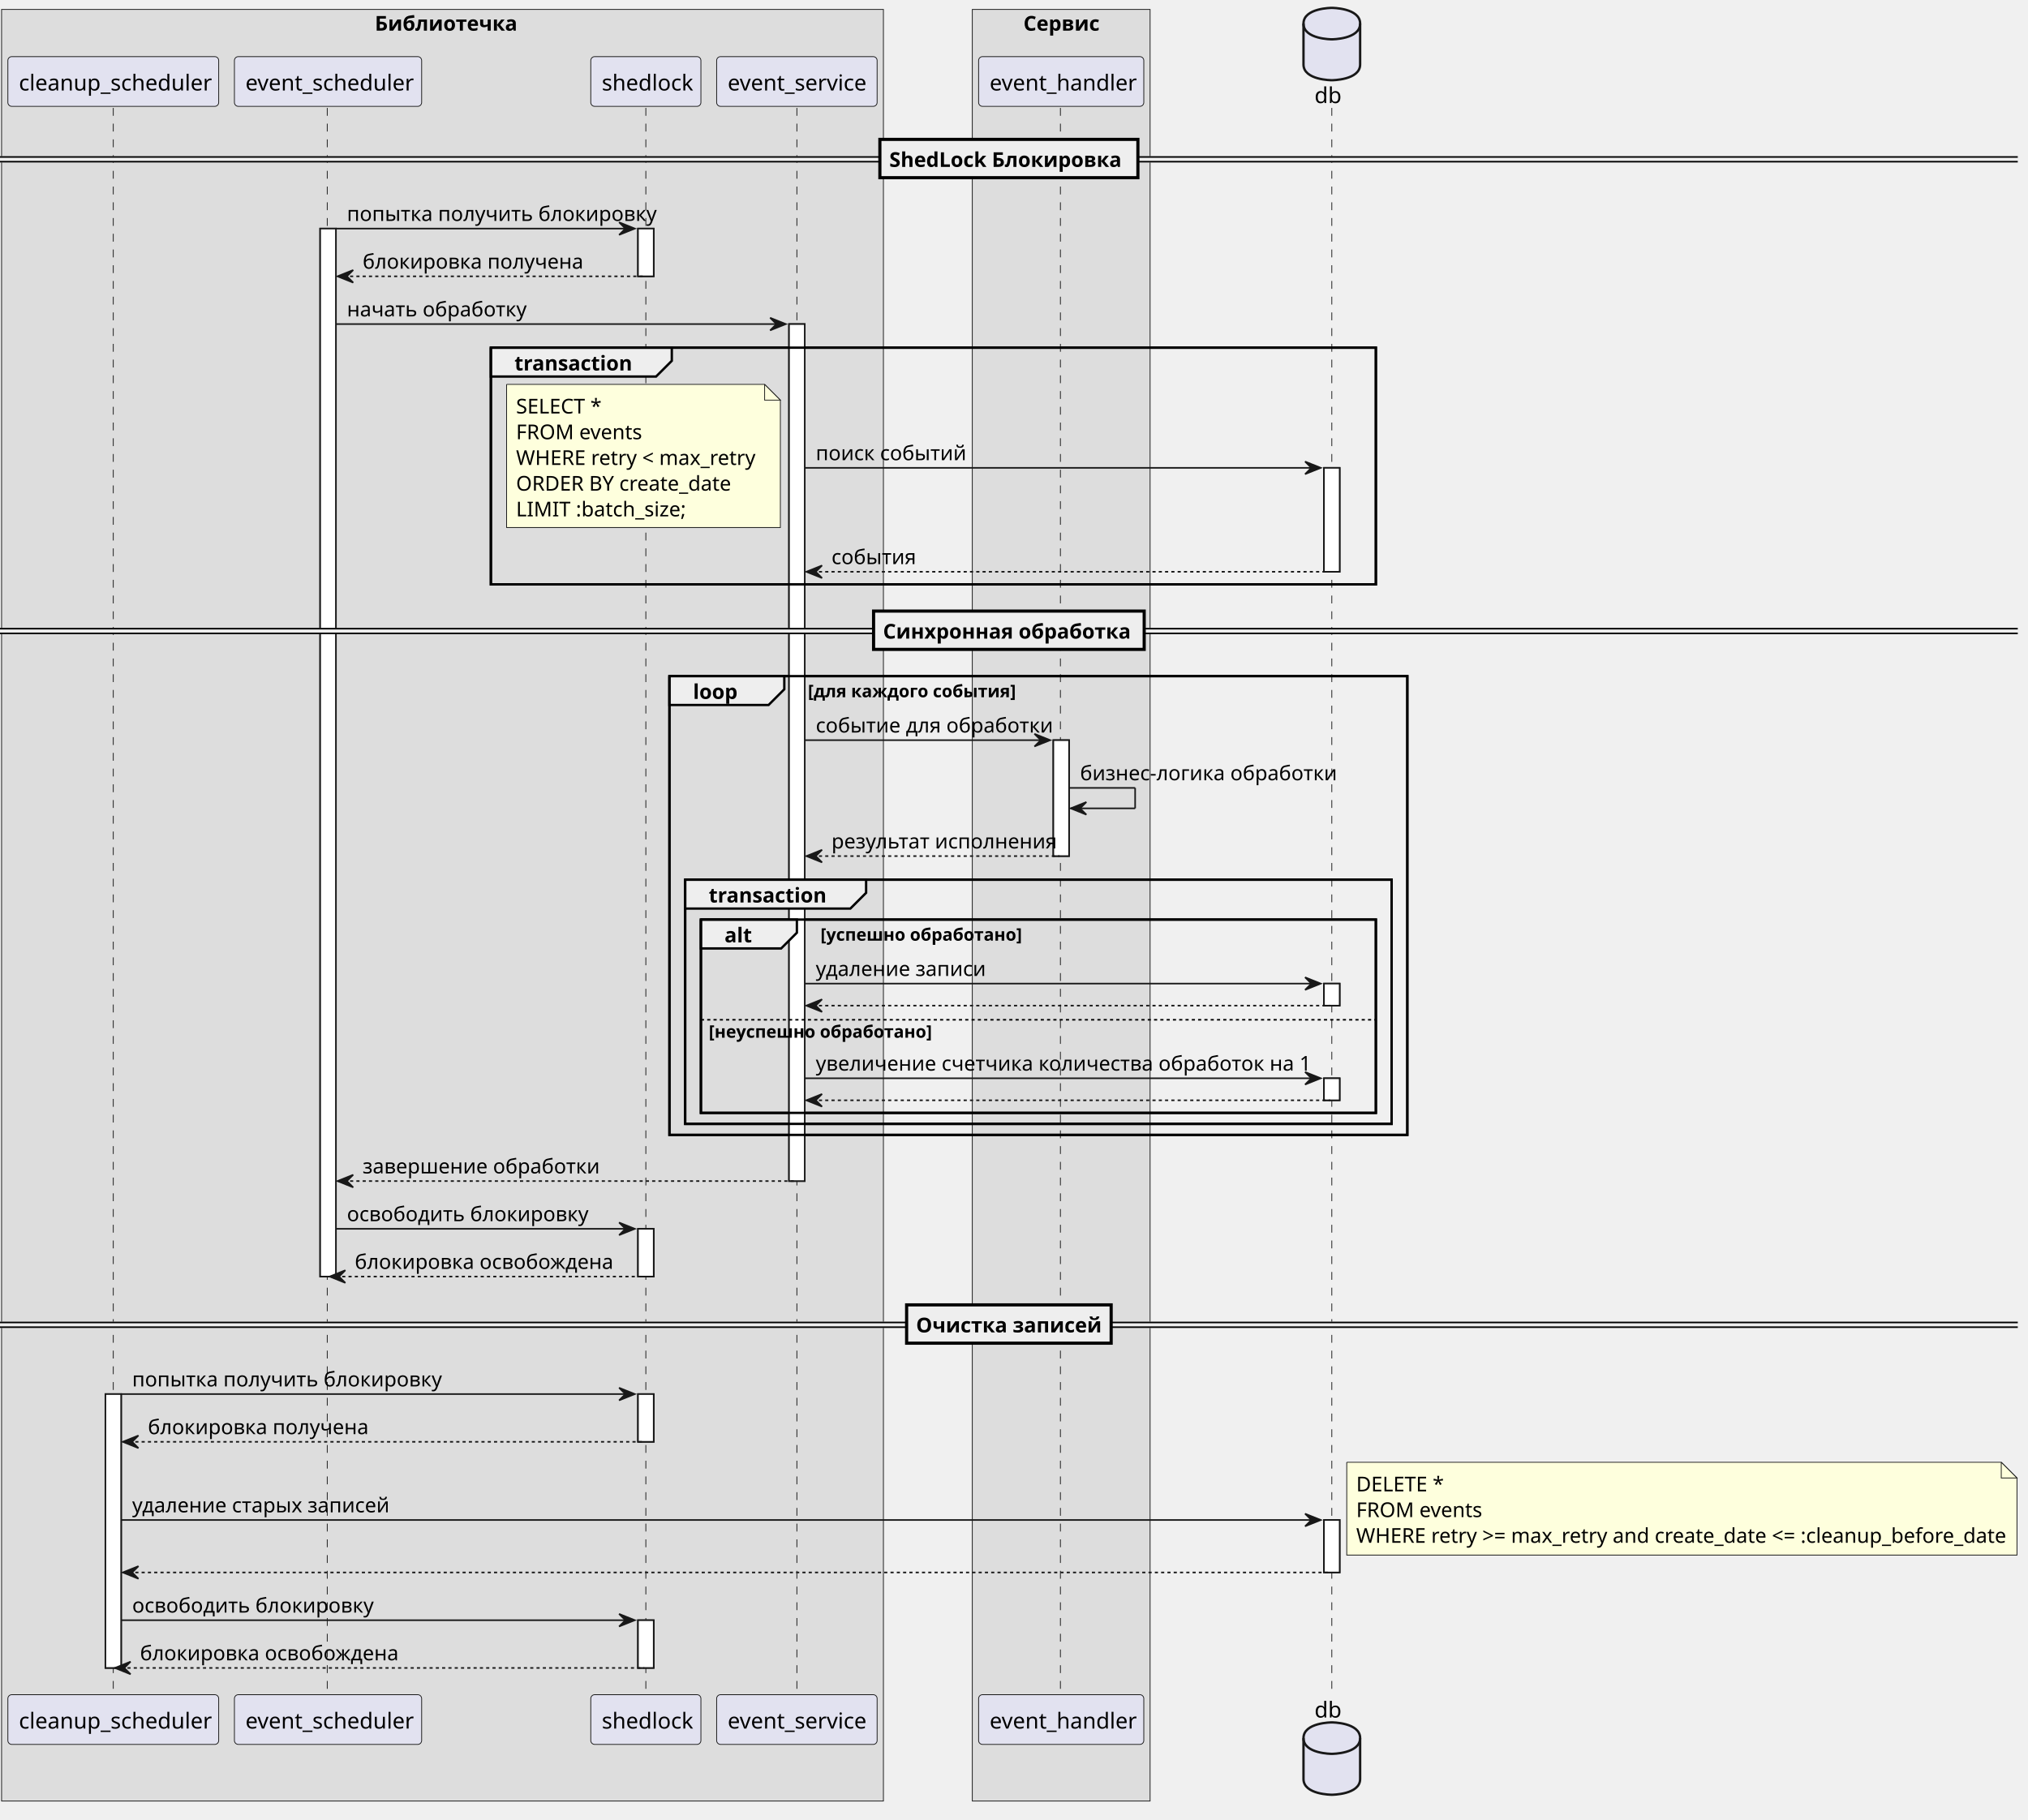
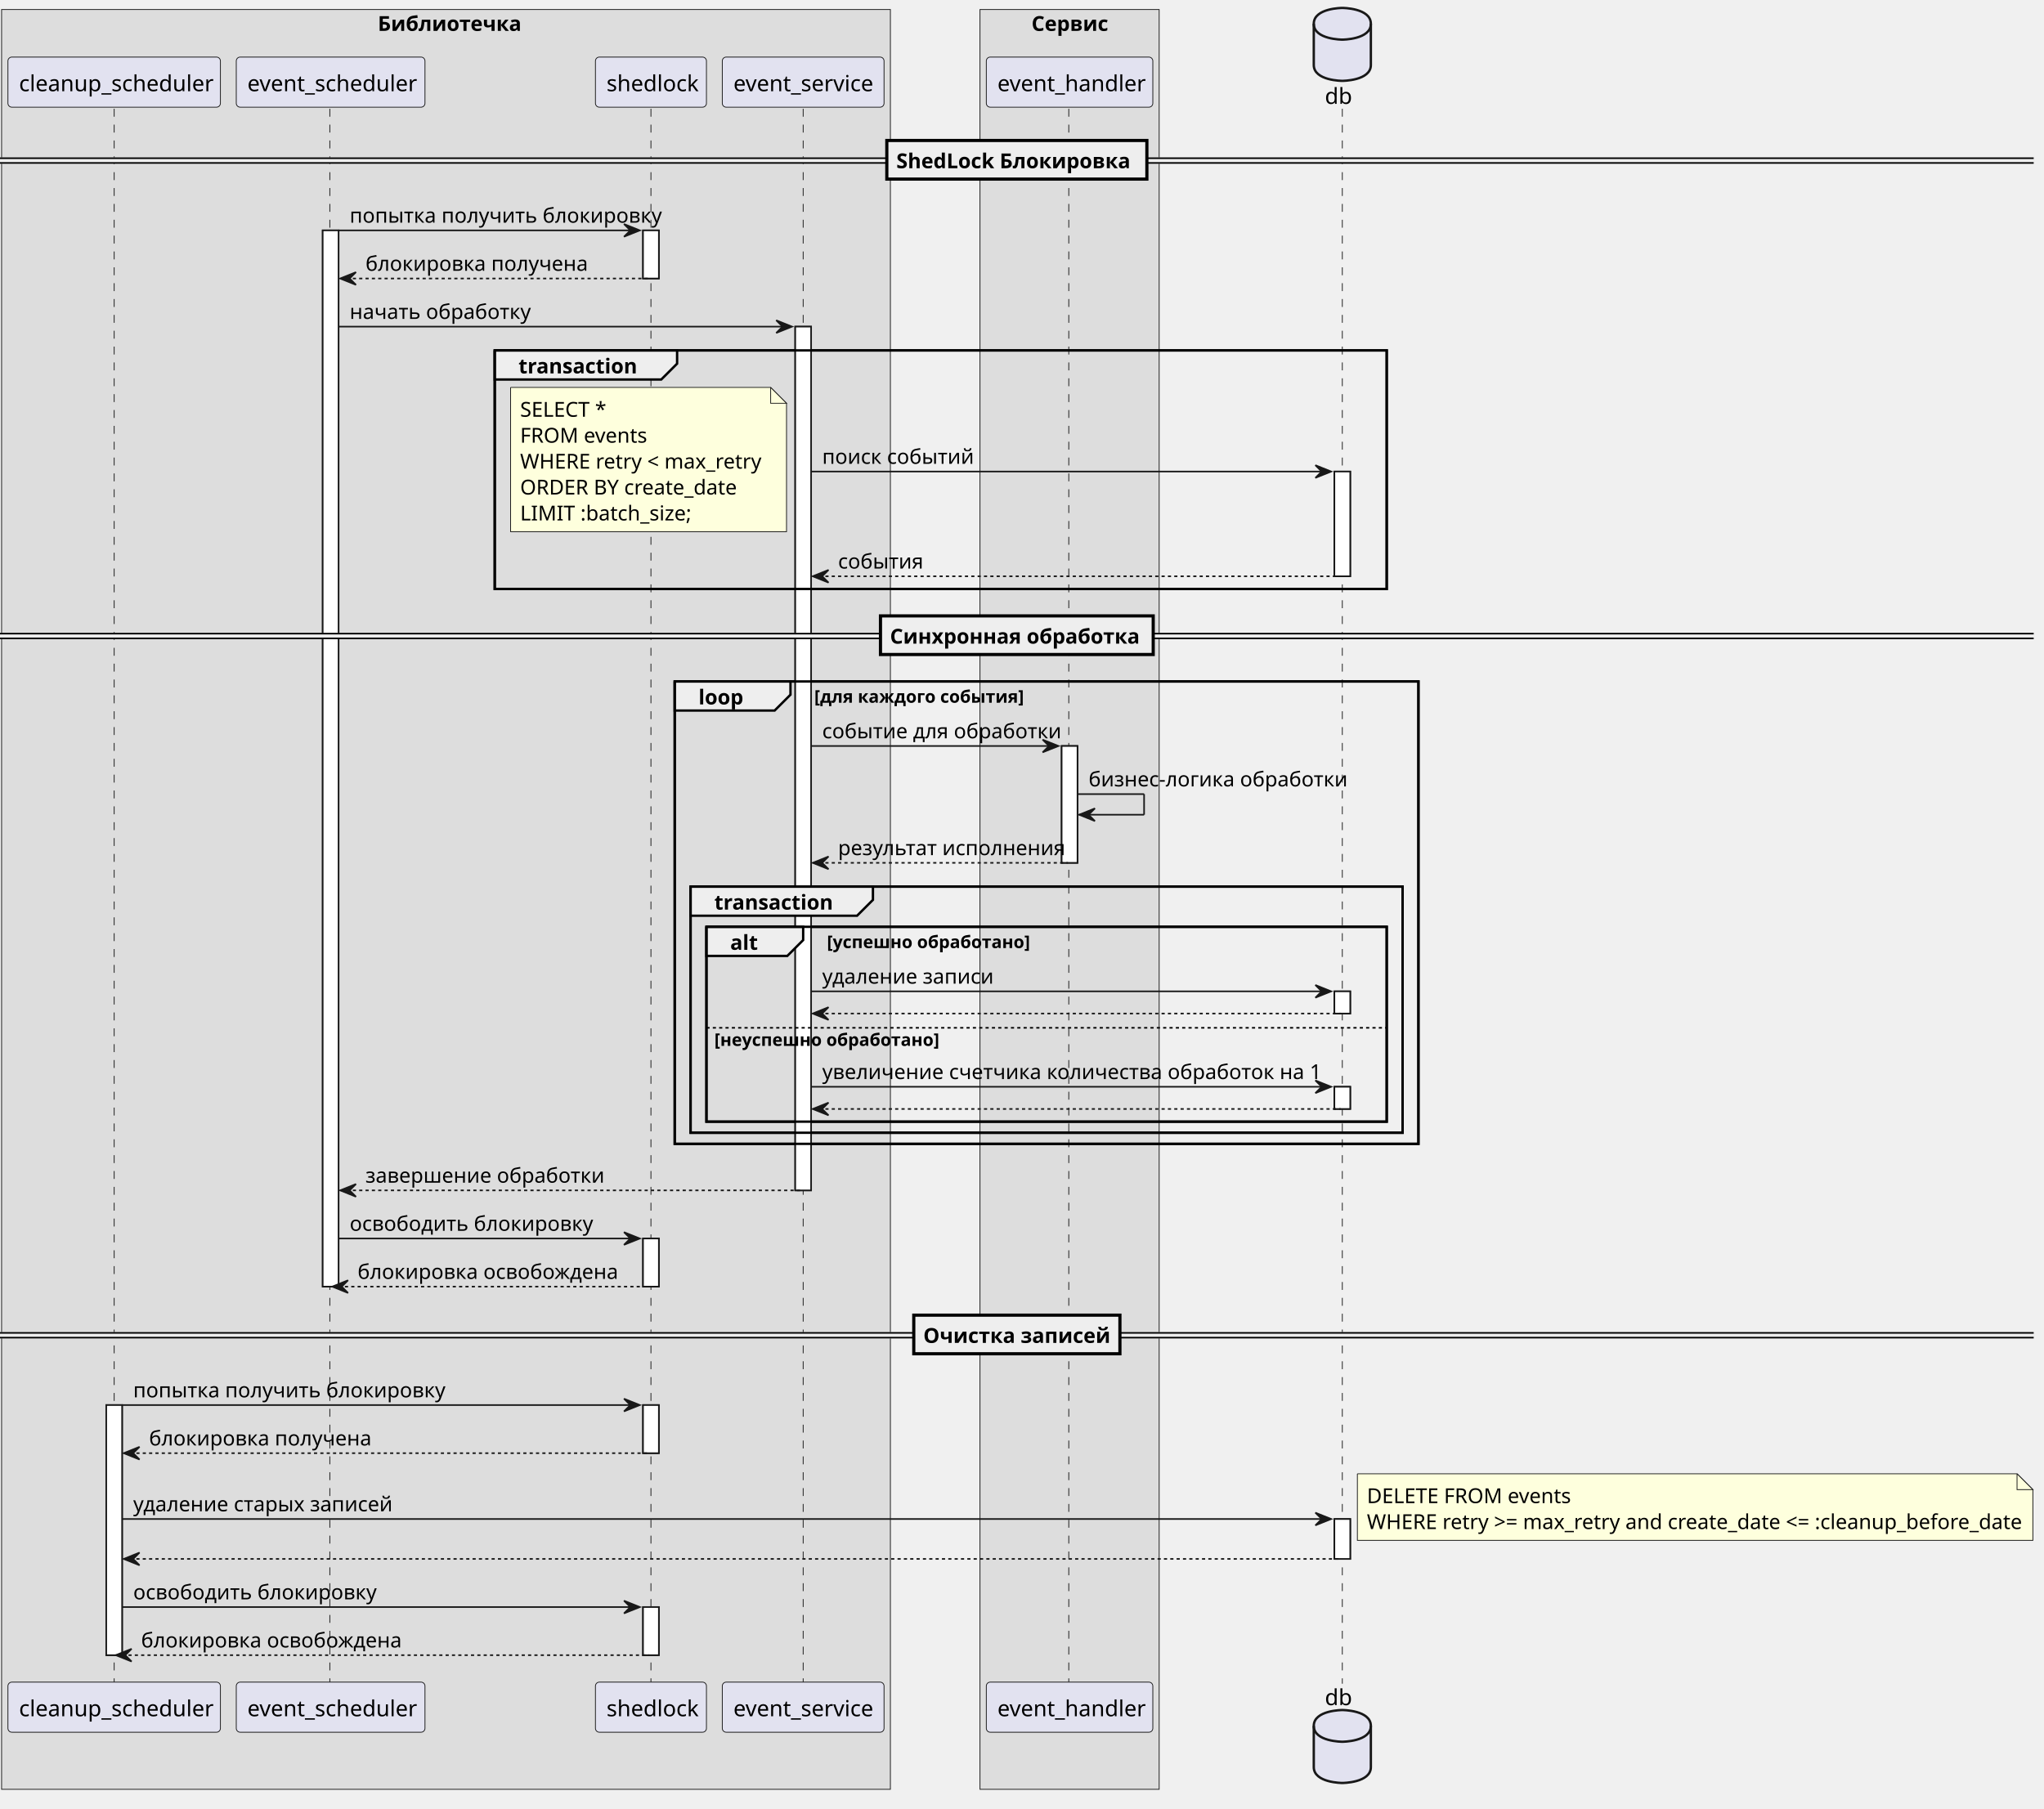
- <svg xmlns="http://www.w3.org/2000/svg" contentStyleType="text/css" height="1157px" preserveAspectRatio="none" style="width:1289px;height:1157px;background:#FFFFFF;" version="1.1" viewBox="0 0 1289 1157" width="1289px" zoomAndPan="magnify">
+ <svg xmlns="http://www.w3.org/2000/svg" contentStyleType="text/css" height="1141px" preserveAspectRatio="none" style="width:1289px;height:1141px;background:#FFFFFF;" version="1.1" viewBox="0 0 1289 1141" width="1289px" zoomAndPan="magnify">
  <defs />
  <g>
-     <rect fill="#DDDDDD" height="1138.953" style="stroke:#181818;stroke-width:0.5;" width="560.5" x="1" y="6" />
+     <rect fill="#DDDDDD" height="1122.602" style="stroke:#181818;stroke-width:0.5;" width="560.5" x="1" y="6" />
    <text fill="#000000" font-family="sans-serif" font-size="13" font-weight="bold" lengthAdjust="spacing" textLength="86" x="238.25" y="19.495">Библиотечка</text>
-     <rect fill="#DDDDDD" height="1138.953" style="stroke:#181818;stroke-width:0.5;" width="113" x="618" y="6" />
+     <rect fill="#DDDDDD" height="1122.602" style="stroke:#181818;stroke-width:0.5;" width="113" x="618" y="6" />
    <text fill="#000000" font-family="sans-serif" font-size="13" font-weight="bold" lengthAdjust="spacing" textLength="48" x="650.5" y="19.495">Сервис</text>
-     <rect fill="#FFFFFF" height="174.109" style="stroke:#181818;stroke-width:1.0;" width="10" x="67" y="886.234" />
+     <rect fill="#FFFFFF" height="157.758" style="stroke:#181818;stroke-width:1.0;" width="10" x="67" y="886.234" />
    <rect fill="#FFFFFF" height="666.219" style="stroke:#181818;stroke-width:1.0;" width="10" x="203.5" y="145.312" />
    <rect fill="#FFFFFF" height="30.352" style="stroke:#181818;stroke-width:1.0;" width="10" x="405.5" y="145.312" />
    <rect fill="#FFFFFF" height="30.352" style="stroke:#181818;stroke-width:1.0;" width="10" x="405.5" y="781.18" />
    <rect fill="#FFFFFF" height="30.352" style="stroke:#181818;stroke-width:1.0;" width="10" x="405.5" y="886.234" />
-     <rect fill="#FFFFFF" height="30.352" style="stroke:#181818;stroke-width:1.0;" width="10" x="405.5" y="1029.992" />
+     <rect fill="#FFFFFF" height="30.352" style="stroke:#181818;stroke-width:1.0;" width="10" x="405.5" y="1013.641" />
    <rect fill="#FFFFFF" height="544.812" style="stroke:#181818;stroke-width:1.0;" width="10" x="501.5" y="206.016" />
    <rect fill="#FFFFFF" height="73.703" style="stroke:#181818;stroke-width:1.0;" width="10" x="669.5" y="470.531" />
    <rect fill="#FFFFFF" height="66.055" style="stroke:#181818;stroke-width:1.0;" width="10" x="841.5" y="297.422" />
    <rect fill="#FFFFFF" height="14" style="stroke:#181818;stroke-width:1.0;" width="10" x="841.5" y="625.289" />
    <rect fill="#FFFFFF" height="14" style="stroke:#181818;stroke-width:1.0;" width="10" x="841.5" y="685.477" />
-     <rect fill="#FFFFFF" height="33.352" style="stroke:#181818;stroke-width:1.0;" width="10" x="841.5" y="966.289" />
+     <rect fill="#FFFFFF" height="25.176" style="stroke:#181818;stroke-width:1.0;" width="10" x="841.5" y="958.113" />
    <rect fill="none" height="150.461" style="stroke:#000000;stroke-width:1.5;" width="562.5" x="312" y="221.016" />
    <rect fill="none" height="291.648" style="stroke:#000000;stroke-width:1.5;" width="469" x="425.5" y="429.828" />
    <rect fill="none" height="155.242" style="stroke:#000000;stroke-width:1.5;" width="449" x="435.5" y="559.234" />
    <rect fill="none" height="122.891" style="stroke:#000000;stroke-width:1.5;" width="429" x="445.5" y="584.586" />
-     <line style="stroke:#181818;stroke-width:0.5;stroke-dasharray:5.0,5.0;" x1="72" x2="72" y1="68.609" y2="1078.344" />
-     <line style="stroke:#181818;stroke-width:0.5;stroke-dasharray:5.0,5.0;" x1="208" x2="208" y1="68.609" y2="1078.344" />
-     <line style="stroke:#181818;stroke-width:0.5;stroke-dasharray:5.0,5.0;" x1="410.5" x2="410.5" y1="68.609" y2="1078.344" />
-     <line style="stroke:#181818;stroke-width:0.5;stroke-dasharray:5.0,5.0;" x1="506.5" x2="506.5" y1="68.609" y2="1078.344" />
-     <line style="stroke:#181818;stroke-width:0.5;stroke-dasharray:5.0,5.0;" x1="674" x2="674" y1="68.609" y2="1078.344" />
-     <line style="stroke:#181818;stroke-width:0.5;stroke-dasharray:5.0,5.0;" x1="846.5" x2="846.5" y1="68.609" y2="1078.344" />
+     <line style="stroke:#181818;stroke-width:0.5;stroke-dasharray:5.0,5.0;" x1="72" x2="72" y1="68.609" y2="1061.992" />
+     <line style="stroke:#181818;stroke-width:0.5;stroke-dasharray:5.0,5.0;" x1="208" x2="208" y1="68.609" y2="1061.992" />
+     <line style="stroke:#181818;stroke-width:0.5;stroke-dasharray:5.0,5.0;" x1="410.5" x2="410.5" y1="68.609" y2="1061.992" />
+     <line style="stroke:#181818;stroke-width:0.5;stroke-dasharray:5.0,5.0;" x1="506.5" x2="506.5" y1="68.609" y2="1061.992" />
+     <line style="stroke:#181818;stroke-width:0.5;stroke-dasharray:5.0,5.0;" x1="674" x2="674" y1="68.609" y2="1061.992" />
+     <line style="stroke:#181818;stroke-width:0.5;stroke-dasharray:5.0,5.0;" x1="846.5" x2="846.5" y1="68.609" y2="1061.992" />
    <rect fill="#E2E2F0" height="31.609" rx="2.5" ry="2.5" style="stroke:#181818;stroke-width:0.5;" width="134" x="5" y="36" />
    <text fill="#000000" font-family="sans-serif" font-size="14" lengthAdjust="spacing" textLength="120" x="12" y="57.533">cleanup_scheduler</text>
-     <rect fill="#E2E2F0" height="31.609" rx="2.5" ry="2.5" style="stroke:#181818;stroke-width:0.5;" width="134" x="5" y="1077.344" />
-     <text fill="#000000" font-family="sans-serif" font-size="14" lengthAdjust="spacing" textLength="120" x="12" y="1098.877">cleanup_scheduler</text>
+     <rect fill="#E2E2F0" height="31.609" rx="2.5" ry="2.5" style="stroke:#181818;stroke-width:0.5;" width="134" x="5" y="1060.992" />
+     <text fill="#000000" font-family="sans-serif" font-size="14" lengthAdjust="spacing" textLength="120" x="12" y="1082.525">cleanup_scheduler</text>
    <rect fill="#E2E2F0" height="31.609" rx="2.5" ry="2.5" style="stroke:#181818;stroke-width:0.5;" width="119" x="149" y="36" />
    <text fill="#000000" font-family="sans-serif" font-size="14" lengthAdjust="spacing" textLength="105" x="156" y="57.533">event_scheduler</text>
-     <rect fill="#E2E2F0" height="31.609" rx="2.5" ry="2.5" style="stroke:#181818;stroke-width:0.5;" width="119" x="149" y="1077.344" />
-     <text fill="#000000" font-family="sans-serif" font-size="14" lengthAdjust="spacing" textLength="105" x="156" y="1098.877">event_scheduler</text>
+     <rect fill="#E2E2F0" height="31.609" rx="2.5" ry="2.5" style="stroke:#181818;stroke-width:0.5;" width="119" x="149" y="1060.992" />
+     <text fill="#000000" font-family="sans-serif" font-size="14" lengthAdjust="spacing" textLength="105" x="156" y="1082.525">event_scheduler</text>
    <rect fill="#E2E2F0" height="31.609" rx="2.5" ry="2.5" style="stroke:#181818;stroke-width:0.5;" width="70" x="375.5" y="36" />
    <text fill="#000000" font-family="sans-serif" font-size="14" lengthAdjust="spacing" textLength="56" x="382.5" y="57.533">shedlock</text>
-     <rect fill="#E2E2F0" height="31.609" rx="2.5" ry="2.5" style="stroke:#181818;stroke-width:0.5;" width="70" x="375.5" y="1077.344" />
-     <text fill="#000000" font-family="sans-serif" font-size="14" lengthAdjust="spacing" textLength="56" x="382.5" y="1098.877">shedlock</text>
+     <rect fill="#E2E2F0" height="31.609" rx="2.5" ry="2.5" style="stroke:#181818;stroke-width:0.5;" width="70" x="375.5" y="1060.992" />
+     <text fill="#000000" font-family="sans-serif" font-size="14" lengthAdjust="spacing" textLength="56" x="382.5" y="1082.525">shedlock</text>
    <rect fill="#E2E2F0" height="31.609" rx="2.5" ry="2.5" style="stroke:#181818;stroke-width:0.5;" width="102" x="455.5" y="36" />
    <text fill="#000000" font-family="sans-serif" font-size="14" lengthAdjust="spacing" textLength="88" x="462.5" y="57.533">event_service</text>
-     <rect fill="#E2E2F0" height="31.609" rx="2.5" ry="2.5" style="stroke:#181818;stroke-width:0.5;" width="102" x="455.5" y="1077.344" />
-     <text fill="#000000" font-family="sans-serif" font-size="14" lengthAdjust="spacing" textLength="88" x="462.5" y="1098.877">event_service</text>
+     <rect fill="#E2E2F0" height="31.609" rx="2.5" ry="2.5" style="stroke:#181818;stroke-width:0.5;" width="102" x="455.5" y="1060.992" />
+     <text fill="#000000" font-family="sans-serif" font-size="14" lengthAdjust="spacing" textLength="88" x="462.5" y="1082.525">event_service</text>
    <rect fill="#E2E2F0" height="31.609" rx="2.5" ry="2.5" style="stroke:#181818;stroke-width:0.5;" width="105" x="622" y="36" />
    <text fill="#000000" font-family="sans-serif" font-size="14" lengthAdjust="spacing" textLength="91" x="629" y="57.533">event_handler</text>
-     <rect fill="#E2E2F0" height="31.609" rx="2.5" ry="2.5" style="stroke:#181818;stroke-width:0.5;" width="105" x="622" y="1077.344" />
-     <text fill="#000000" font-family="sans-serif" font-size="14" lengthAdjust="spacing" textLength="91" x="629" y="1098.877">event_handler</text>
+     <rect fill="#E2E2F0" height="31.609" rx="2.5" ry="2.5" style="stroke:#181818;stroke-width:0.5;" width="105" x="622" y="1060.992" />
+     <text fill="#000000" font-family="sans-serif" font-size="14" lengthAdjust="spacing" textLength="91" x="629" y="1082.525">event_handler</text>
    <text fill="#000000" font-family="sans-serif" font-size="14" lengthAdjust="spacing" textLength="16" x="835.5" y="65.533">db</text>
    <path d="M828.5,15 C828.5,5 846.5,5 846.5,5 C846.5,5 864.5,5 864.5,15 L864.5,41 C864.5,51 846.5,51 846.5,51 C846.5,51 828.5,51 828.5,41 L828.5,15 " fill="#E2E2F0" style="stroke:#181818;stroke-width:1.5;" />
    <path d="M828.5,15 C828.5,25 846.5,25 846.5,25 C846.5,25 864.5,25 864.5,15 " fill="none" style="stroke:#181818;stroke-width:1.5;" />
-     <text fill="#000000" font-family="sans-serif" font-size="14" lengthAdjust="spacing" textLength="16" x="835.5" y="1091.877">db</text>
-     <path d="M828.5,1104.953 C828.5,1094.953 846.5,1094.953 846.5,1094.953 C846.5,1094.953 864.5,1094.953 864.5,1104.953 L864.5,1130.953 C864.5,1140.953 846.5,1140.953 846.5,1140.953 C846.5,1140.953 828.5,1140.953 828.5,1130.953 L828.5,1104.953 " fill="#E2E2F0" style="stroke:#181818;stroke-width:1.5;" />
-     <path d="M828.5,1104.953 C828.5,1114.953 846.5,1114.953 846.5,1114.953 C846.5,1114.953 864.5,1114.953 864.5,1104.953 " fill="none" style="stroke:#181818;stroke-width:1.5;" />
-     <rect fill="#FFFFFF" height="174.109" style="stroke:#181818;stroke-width:1.0;" width="10" x="67" y="886.234" />
+     <text fill="#000000" font-family="sans-serif" font-size="14" lengthAdjust="spacing" textLength="16" x="835.5" y="1075.525">db</text>
+     <path d="M828.5,1088.602 C828.5,1078.602 846.5,1078.602 846.5,1078.602 C846.5,1078.602 864.5,1078.602 864.5,1088.602 L864.5,1114.602 C864.5,1124.602 846.5,1124.602 846.5,1124.602 C846.5,1124.602 828.5,1124.602 828.5,1114.602 L828.5,1088.602 " fill="#E2E2F0" style="stroke:#181818;stroke-width:1.5;" />
+     <path d="M828.5,1088.602 C828.5,1098.602 846.5,1098.602 846.5,1098.602 C846.5,1098.602 864.5,1098.602 864.5,1088.602 " fill="none" style="stroke:#181818;stroke-width:1.5;" />
+     <rect fill="#FFFFFF" height="157.758" style="stroke:#181818;stroke-width:1.0;" width="10" x="67" y="886.234" />
    <rect fill="#FFFFFF" height="666.219" style="stroke:#181818;stroke-width:1.0;" width="10" x="203.5" y="145.312" />
    <rect fill="#FFFFFF" height="30.352" style="stroke:#181818;stroke-width:1.0;" width="10" x="405.5" y="145.312" />
    <rect fill="#FFFFFF" height="30.352" style="stroke:#181818;stroke-width:1.0;" width="10" x="405.5" y="781.18" />
    <rect fill="#FFFFFF" height="30.352" style="stroke:#181818;stroke-width:1.0;" width="10" x="405.5" y="886.234" />
-     <rect fill="#FFFFFF" height="30.352" style="stroke:#181818;stroke-width:1.0;" width="10" x="405.5" y="1029.992" />
+     <rect fill="#FFFFFF" height="30.352" style="stroke:#181818;stroke-width:1.0;" width="10" x="405.5" y="1013.641" />
    <rect fill="#FFFFFF" height="544.812" style="stroke:#181818;stroke-width:1.0;" width="10" x="501.5" y="206.016" />
    <rect fill="#FFFFFF" height="73.703" style="stroke:#181818;stroke-width:1.0;" width="10" x="669.5" y="470.531" />
    <rect fill="#FFFFFF" height="66.055" style="stroke:#181818;stroke-width:1.0;" width="10" x="841.5" y="297.422" />
    <rect fill="#FFFFFF" height="14" style="stroke:#181818;stroke-width:1.0;" width="10" x="841.5" y="625.289" />
    <rect fill="#FFFFFF" height="14" style="stroke:#181818;stroke-width:1.0;" width="10" x="841.5" y="685.477" />
-     <rect fill="#FFFFFF" height="33.352" style="stroke:#181818;stroke-width:1.0;" width="10" x="841.5" y="966.289" />
+     <rect fill="#FFFFFF" height="25.176" style="stroke:#181818;stroke-width:1.0;" width="10" x="841.5" y="958.113" />
    <rect fill="#EEEEEE" height="3" style="stroke:#EEEEEE;stroke-width:1.0;" width="1282.5" x="0" y="99.785" />
    <line style="stroke:#000000;stroke-width:1.0;" x1="0" x2="1282.5" y1="99.785" y2="99.785" />
    <line style="stroke:#000000;stroke-width:1.0;" x1="0" x2="1282.5" y1="102.785" y2="102.785" />
    <rect fill="#EEEEEE" height="24.352" style="stroke:#000000;stroke-width:2.0;" width="164" x="559.25" y="88.609" />
    <text fill="#000000" font-family="sans-serif" font-size="13" font-weight="bold" lengthAdjust="spacing" textLength="146" x="565.25" y="106.105">ShedLock Блокировка</text>
    <polygon fill="#181818" points="393.5,141.312,403.5,145.312,393.5,149.312,397.5,145.312" style="stroke:#181818;stroke-width:1.0;" />
    <line style="stroke:#181818;stroke-width:1.0;" x1="213.5" x2="399.5" y1="145.312" y2="145.312" />
    <text fill="#000000" font-family="sans-serif" font-size="13" lengthAdjust="spacing" textLength="178" x="220.5" y="140.456">попытка получить блокировку</text>
    <polygon fill="#181818" points="224.5,171.664,214.5,175.664,224.5,179.664,220.5,175.664" style="stroke:#181818;stroke-width:1.0;" />
    <line style="stroke:#181818;stroke-width:1.0;stroke-dasharray:2.0,2.0;" x1="218.5" x2="409.5" y1="175.664" y2="175.664" />
    <text fill="#000000" font-family="sans-serif" font-size="13" lengthAdjust="spacing" textLength="128" x="230.5" y="170.808">блокировка получена</text>
    <polygon fill="#181818" points="489.5,202.016,499.5,206.016,489.5,210.016,493.5,206.016" style="stroke:#181818;stroke-width:1.0;" />
    <line style="stroke:#181818;stroke-width:1.0;" x1="213.5" x2="495.5" y1="206.016" y2="206.016" />
    <text fill="#000000" font-family="sans-serif" font-size="13" lengthAdjust="spacing" textLength="104" x="220.5" y="201.159">начать обработку</text>
    <path d="M312,221.016 L427,221.016 L427,229.367 L417,239.367 L312,239.367 L312,221.016 " fill="#EEEEEE" style="stroke:#000000;stroke-width:1.5;" />
    <rect fill="none" height="150.461" style="stroke:#000000;stroke-width:1.5;" width="562.5" x="312" y="221.016" />
    <text fill="#000000" font-family="sans-serif" font-size="13" font-weight="bold" lengthAdjust="spacing" textLength="70" x="327" y="235.511">transaction</text>
    <polygon fill="#181818" points="829.5,293.422,839.5,297.422,829.5,301.422,833.5,297.422" style="stroke:#181818;stroke-width:1.0;" />
    <line style="stroke:#181818;stroke-width:1.0;" x1="511.5" x2="835.5" y1="297.422" y2="297.422" />
    <text fill="#000000" font-family="sans-serif" font-size="13" lengthAdjust="spacing" textLength="87" x="518.5" y="292.565">поиск событий</text>
    <path d="M322,244.367 L322,335.367 L496,335.367 L496,254.367 L486,244.367 L322,244.367 " fill="#FEFFDD" style="stroke:#181818;stroke-width:0.5;" />
    <path d="M486,244.367 L486,254.367 L496,254.367 L486,244.367 " fill="#FEFFDD" style="stroke:#181818;stroke-width:0.5;" />
    <text fill="#000000" font-family="sans-serif" font-size="13" lengthAdjust="spacing" textLength="59" x="328" y="262.862">SELECT *</text>
    <text fill="#000000" font-family="sans-serif" font-size="13" lengthAdjust="spacing" textLength="79" x="328" y="279.214">FROM events</text>
    <text fill="#000000" font-family="sans-serif" font-size="13" lengthAdjust="spacing" textLength="153" x="328" y="295.565">WHERE retry &lt; max_retry</text>
    <text fill="#000000" font-family="sans-serif" font-size="13" lengthAdjust="spacing" textLength="140" x="328" y="311.917">ORDER BY create_date</text>
    <text fill="#000000" font-family="sans-serif" font-size="13" lengthAdjust="spacing" textLength="106" x="328" y="328.269">LIMIT :batch_size;</text>
    <polygon fill="#181818" points="522.5,359.477,512.5,363.477,522.5,367.477,518.5,363.477" style="stroke:#181818;stroke-width:1.0;" />
    <line style="stroke:#181818;stroke-width:1.0;stroke-dasharray:2.0,2.0;" x1="516.5" x2="845.5" y1="363.477" y2="363.477" />
    <text fill="#000000" font-family="sans-serif" font-size="13" lengthAdjust="spacing" textLength="49" x="528.5" y="358.62">события</text>
    <rect fill="#EEEEEE" height="3" style="stroke:#EEEEEE;stroke-width:1.0;" width="1282.5" x="0" y="399.652" />
    <line style="stroke:#000000;stroke-width:1.0;" x1="0" x2="1282.5" y1="399.652" y2="399.652" />
    <line style="stroke:#000000;stroke-width:1.0;" x1="0" x2="1282.5" y1="402.652" y2="402.652" />
    <rect fill="#EEEEEE" height="24.352" style="stroke:#000000;stroke-width:2.0;" width="172" x="555.25" y="388.477" />
    <text fill="#000000" font-family="sans-serif" font-size="13" font-weight="bold" lengthAdjust="spacing" textLength="154" x="561.25" y="405.972">Синхронная обработка</text>
    <path d="M425.5,429.828 L498.5,429.828 L498.5,438.18 L488.5,448.18 L425.5,448.18 L425.5,429.828 " fill="#EEEEEE" style="stroke:#000000;stroke-width:1.5;" />
    <rect fill="none" height="291.648" style="stroke:#000000;stroke-width:1.5;" width="469" x="425.5" y="429.828" />
    <text fill="#000000" font-family="sans-serif" font-size="13" font-weight="bold" lengthAdjust="spacing" textLength="28" x="440.5" y="444.323">loop</text>
    <text fill="#000000" font-family="sans-serif" font-size="11" font-weight="bold" lengthAdjust="spacing" textLength="128" x="513.5" y="443.247">[для каждого события]</text>
    <polygon fill="#181818" points="657.5,466.531,667.5,470.531,657.5,474.531,661.5,470.531" style="stroke:#181818;stroke-width:1.0;" />
    <line style="stroke:#181818;stroke-width:1.0;" x1="511.5" x2="663.5" y1="470.531" y2="470.531" />
    <text fill="#000000" font-family="sans-serif" font-size="13" lengthAdjust="spacing" textLength="139" x="518.5" y="465.675">событие для обработки</text>
    <line style="stroke:#181818;stroke-width:1.0;" x1="679.5" x2="721.5" y1="500.883" y2="500.883" />
    <line style="stroke:#181818;stroke-width:1.0;" x1="721.5" x2="721.5" y1="500.883" y2="513.883" />
    <line style="stroke:#181818;stroke-width:1.0;" x1="680.5" x2="721.5" y1="513.883" y2="513.883" />
    <polygon fill="#181818" points="690.5,509.883,680.5,513.883,690.5,517.883,686.5,513.883" style="stroke:#181818;stroke-width:1.0;" />
    <text fill="#000000" font-family="sans-serif" font-size="13" lengthAdjust="spacing" textLength="148" x="686.5" y="496.026">бизнес-логика обработки</text>
    <polygon fill="#181818" points="522.5,540.234,512.5,544.234,522.5,548.234,518.5,544.234" style="stroke:#181818;stroke-width:1.0;" />
    <line style="stroke:#181818;stroke-width:1.0;stroke-dasharray:2.0,2.0;" x1="516.5" x2="673.5" y1="544.234" y2="544.234" />
    <text fill="#000000" font-family="sans-serif" font-size="13" lengthAdjust="spacing" textLength="132" x="528.5" y="539.378">результат исполнения</text>
    <path d="M435.5,559.234 L550.5,559.234 L550.5,567.586 L540.5,577.586 L435.5,577.586 L435.5,559.234 " fill="#EEEEEE" style="stroke:#000000;stroke-width:1.5;" />
    <rect fill="none" height="155.242" style="stroke:#000000;stroke-width:1.5;" width="449" x="435.5" y="559.234" />
    <text fill="#000000" font-family="sans-serif" font-size="13" font-weight="bold" lengthAdjust="spacing" textLength="70" x="450.5" y="573.73">transaction</text>
    <path d="M445.5,584.586 L506.5,584.586 L506.5,592.938 L496.5,602.938 L445.5,602.938 L445.5,584.586 " fill="#EEEEEE" style="stroke:#000000;stroke-width:1.5;" />
    <rect fill="none" height="122.891" style="stroke:#000000;stroke-width:1.5;" width="429" x="445.5" y="584.586" />
    <text fill="#000000" font-family="sans-serif" font-size="13" font-weight="bold" lengthAdjust="spacing" textLength="16" x="460.5" y="599.081">alt</text>
    <text fill="#000000" font-family="sans-serif" font-size="11" font-weight="bold" lengthAdjust="spacing" textLength="126" x="521.5" y="598.005">[успешно обработано]</text>
    <polygon fill="#181818" points="829.5,621.289,839.5,625.289,829.5,629.289,833.5,625.289" style="stroke:#181818;stroke-width:1.0;" />
    <line style="stroke:#181818;stroke-width:1.0;" x1="511.5" x2="835.5" y1="625.289" y2="625.289" />
    <text fill="#000000" font-family="sans-serif" font-size="13" lengthAdjust="spacing" textLength="102" x="518.5" y="620.433">удаление записи</text>
    <polygon fill="#181818" points="522.5,635.289,512.5,639.289,522.5,643.289,518.5,639.289" style="stroke:#181818;stroke-width:1.0;" />
    <line style="stroke:#181818;stroke-width:1.0;stroke-dasharray:2.0,2.0;" x1="516.5" x2="845.5" y1="639.289" y2="639.289" />
    <line style="stroke:#000000;stroke-width:1.0;stroke-dasharray:2.0,2.0;" x1="445.5" x2="874.5" y1="648.289" y2="648.289" />
    <text fill="#000000" font-family="sans-serif" font-size="11" font-weight="bold" lengthAdjust="spacing" textLength="140" x="450.5" y="659.708">[неуспешно обработано]</text>
    <polygon fill="#181818" points="829.5,681.477,839.5,685.477,829.5,689.477,833.5,685.477" style="stroke:#181818;stroke-width:1.0;" />
    <line style="stroke:#181818;stroke-width:1.0;" x1="511.5" x2="835.5" y1="685.477" y2="685.477" />
    <text fill="#000000" font-family="sans-serif" font-size="13" lengthAdjust="spacing" textLength="291" x="518.5" y="680.62">увеличение счетчика количества обработок на 1</text>
    <polygon fill="#181818" points="522.5,695.477,512.5,699.477,522.5,703.477,518.5,699.477" style="stroke:#181818;stroke-width:1.0;" />
    <line style="stroke:#181818;stroke-width:1.0;stroke-dasharray:2.0,2.0;" x1="516.5" x2="845.5" y1="699.477" y2="699.477" />
    <polygon fill="#181818" points="224.5,746.828,214.5,750.828,224.5,754.828,220.5,750.828" style="stroke:#181818;stroke-width:1.0;" />
    <line style="stroke:#181818;stroke-width:1.0;stroke-dasharray:2.0,2.0;" x1="218.5" x2="505.5" y1="750.828" y2="750.828" />
    <text fill="#000000" font-family="sans-serif" font-size="13" lengthAdjust="spacing" textLength="137" x="230.5" y="745.972">завершение обработки</text>
    <polygon fill="#181818" points="393.5,777.18,403.5,781.18,393.5,785.18,397.5,781.18" style="stroke:#181818;stroke-width:1.0;" />
    <line style="stroke:#181818;stroke-width:1.0;" x1="213.5" x2="399.5" y1="781.18" y2="781.18" />
    <text fill="#000000" font-family="sans-serif" font-size="13" lengthAdjust="spacing" textLength="141" x="220.5" y="776.323">освободить блокировку</text>
    <polygon fill="#181818" points="219.5,807.531,209.5,811.531,219.5,815.531,215.5,811.531" style="stroke:#181818;stroke-width:1.0;" />
    <line style="stroke:#181818;stroke-width:1.0;stroke-dasharray:2.0,2.0;" x1="213.5" x2="409.5" y1="811.531" y2="811.531" />
    <text fill="#000000" font-family="sans-serif" font-size="13" lengthAdjust="spacing" textLength="152" x="225.5" y="806.675">блокировка освобождена</text>
    <rect fill="#EEEEEE" height="3" style="stroke:#EEEEEE;stroke-width:1.0;" width="1282.5" x="0" y="840.707" />
    <line style="stroke:#000000;stroke-width:1.0;" x1="0" x2="1282.5" y1="840.707" y2="840.707" />
    <line style="stroke:#000000;stroke-width:1.0;" x1="0" x2="1282.5" y1="843.707" y2="843.707" />
    <rect fill="#EEEEEE" height="24.352" style="stroke:#000000;stroke-width:2.0;" width="130" x="576.25" y="829.531" />
    <text fill="#000000" font-family="sans-serif" font-size="13" font-weight="bold" lengthAdjust="spacing" textLength="112" x="582.25" y="847.026">Очистка записей</text>
    <polygon fill="#181818" points="393.5,882.234,403.5,886.234,393.5,890.234,397.5,886.234" style="stroke:#181818;stroke-width:1.0;" />
    <line style="stroke:#181818;stroke-width:1.0;" x1="77" x2="399.5" y1="886.234" y2="886.234" />
    <text fill="#000000" font-family="sans-serif" font-size="13" lengthAdjust="spacing" textLength="178" x="84" y="881.378">попытка получить блокировку</text>
    <polygon fill="#181818" points="88,912.586,78,916.586,88,920.586,84,916.586" style="stroke:#181818;stroke-width:1.0;" />
    <line style="stroke:#181818;stroke-width:1.0;stroke-dasharray:2.0,2.0;" x1="82" x2="409.5" y1="916.586" y2="916.586" />
    <text fill="#000000" font-family="sans-serif" font-size="13" lengthAdjust="spacing" textLength="128" x="94" y="911.73">блокировка получена</text>
-     <polygon fill="#181818" points="829.5,962.289,839.5,966.289,829.5,970.289,833.5,966.289" style="stroke:#181818;stroke-width:1.0;" />
-     <line style="stroke:#181818;stroke-width:1.0;" x1="77" x2="835.5" y1="966.289" y2="966.289" />
-     <text fill="#000000" font-family="sans-serif" font-size="13" lengthAdjust="spacing" textLength="155" x="84" y="961.433">удаление старых записей</text>
-     <path d="M856,929.586 L856,988.586 L1282,988.586 L1282,939.586 L1272,929.586 L856,929.586 " fill="#FEFFDD" style="stroke:#181818;stroke-width:0.5;" />
+     <polygon fill="#181818" points="829.5,954.113,839.5,958.113,829.5,962.113,833.5,958.113" style="stroke:#181818;stroke-width:1.0;" />
+     <line style="stroke:#181818;stroke-width:1.0;" x1="77" x2="835.5" y1="958.113" y2="958.113" />
+     <text fill="#000000" font-family="sans-serif" font-size="13" lengthAdjust="spacing" textLength="155" x="84" y="953.257">удаление старых записей</text>
+     <path d="M856,929.586 L856,971.586 L1282,971.586 L1282,939.586 L1272,929.586 L856,929.586 " fill="#FEFFDD" style="stroke:#181818;stroke-width:0.5;" />
    <path d="M1272,929.586 L1272,939.586 L1282,939.586 L1272,929.586 " fill="#FEFFDD" style="stroke:#181818;stroke-width:0.5;" />
-     <text fill="#000000" font-family="sans-serif" font-size="13" lengthAdjust="spacing" textLength="59" x="862" y="948.081">DELETE *</text>
-     <text fill="#000000" font-family="sans-serif" font-size="13" lengthAdjust="spacing" textLength="79" x="862" y="964.433">FROM events</text>
-     <text fill="#000000" font-family="sans-serif" font-size="13" lengthAdjust="spacing" textLength="405" x="862" y="980.784">WHERE retry &gt;= max_retry and create_date &lt;= :cleanup_before_date</text>
-     <polygon fill="#181818" points="88,995.641,78,999.641,88,1003.641,84,999.641" style="stroke:#181818;stroke-width:1.0;" />
-     <line style="stroke:#181818;stroke-width:1.0;stroke-dasharray:2.0,2.0;" x1="82" x2="845.5" y1="999.641" y2="999.641" />
-     <polygon fill="#181818" points="393.5,1025.992,403.5,1029.992,393.5,1033.992,397.5,1029.992" style="stroke:#181818;stroke-width:1.0;" />
-     <line style="stroke:#181818;stroke-width:1.0;" x1="77" x2="399.5" y1="1029.992" y2="1029.992" />
-     <text fill="#000000" font-family="sans-serif" font-size="13" lengthAdjust="spacing" textLength="141" x="84" y="1025.136">освободить блокировку</text>
-     <polygon fill="#181818" points="83,1056.344,73,1060.344,83,1064.344,79,1060.344" style="stroke:#181818;stroke-width:1.0;" />
-     <line style="stroke:#181818;stroke-width:1.0;stroke-dasharray:2.0,2.0;" x1="77" x2="409.5" y1="1060.344" y2="1060.344" />
-     <text fill="#000000" font-family="sans-serif" font-size="13" lengthAdjust="spacing" textLength="152" x="89" y="1055.487">блокировка освобождена</text>
+     <text fill="#000000" font-family="sans-serif" font-size="13" lengthAdjust="spacing" textLength="133" x="862" y="948.081">DELETE FROM events</text>
+     <text fill="#000000" font-family="sans-serif" font-size="13" lengthAdjust="spacing" textLength="405" x="862" y="964.433">WHERE retry &gt;= max_retry and create_date &lt;= :cleanup_before_date</text>
+     <polygon fill="#181818" points="88,979.289,78,983.289,88,987.289,84,983.289" style="stroke:#181818;stroke-width:1.0;" />
+     <line style="stroke:#181818;stroke-width:1.0;stroke-dasharray:2.0,2.0;" x1="82" x2="845.5" y1="983.289" y2="983.289" />
+     <polygon fill="#181818" points="393.5,1009.641,403.5,1013.641,393.5,1017.641,397.5,1013.641" style="stroke:#181818;stroke-width:1.0;" />
+     <line style="stroke:#181818;stroke-width:1.0;" x1="77" x2="399.5" y1="1013.641" y2="1013.641" />
+     <text fill="#000000" font-family="sans-serif" font-size="13" lengthAdjust="spacing" textLength="141" x="84" y="1008.784">освободить блокировку</text>
+     <polygon fill="#181818" points="83,1039.992,73,1043.992,83,1047.992,79,1043.992" style="stroke:#181818;stroke-width:1.0;" />
+     <line style="stroke:#181818;stroke-width:1.0;stroke-dasharray:2.0,2.0;" x1="77" x2="409.5" y1="1043.992" y2="1043.992" />
+     <text fill="#000000" font-family="sans-serif" font-size="13" lengthAdjust="spacing" textLength="152" x="89" y="1039.136">блокировка освобождена</text>
  </g>
</svg>
